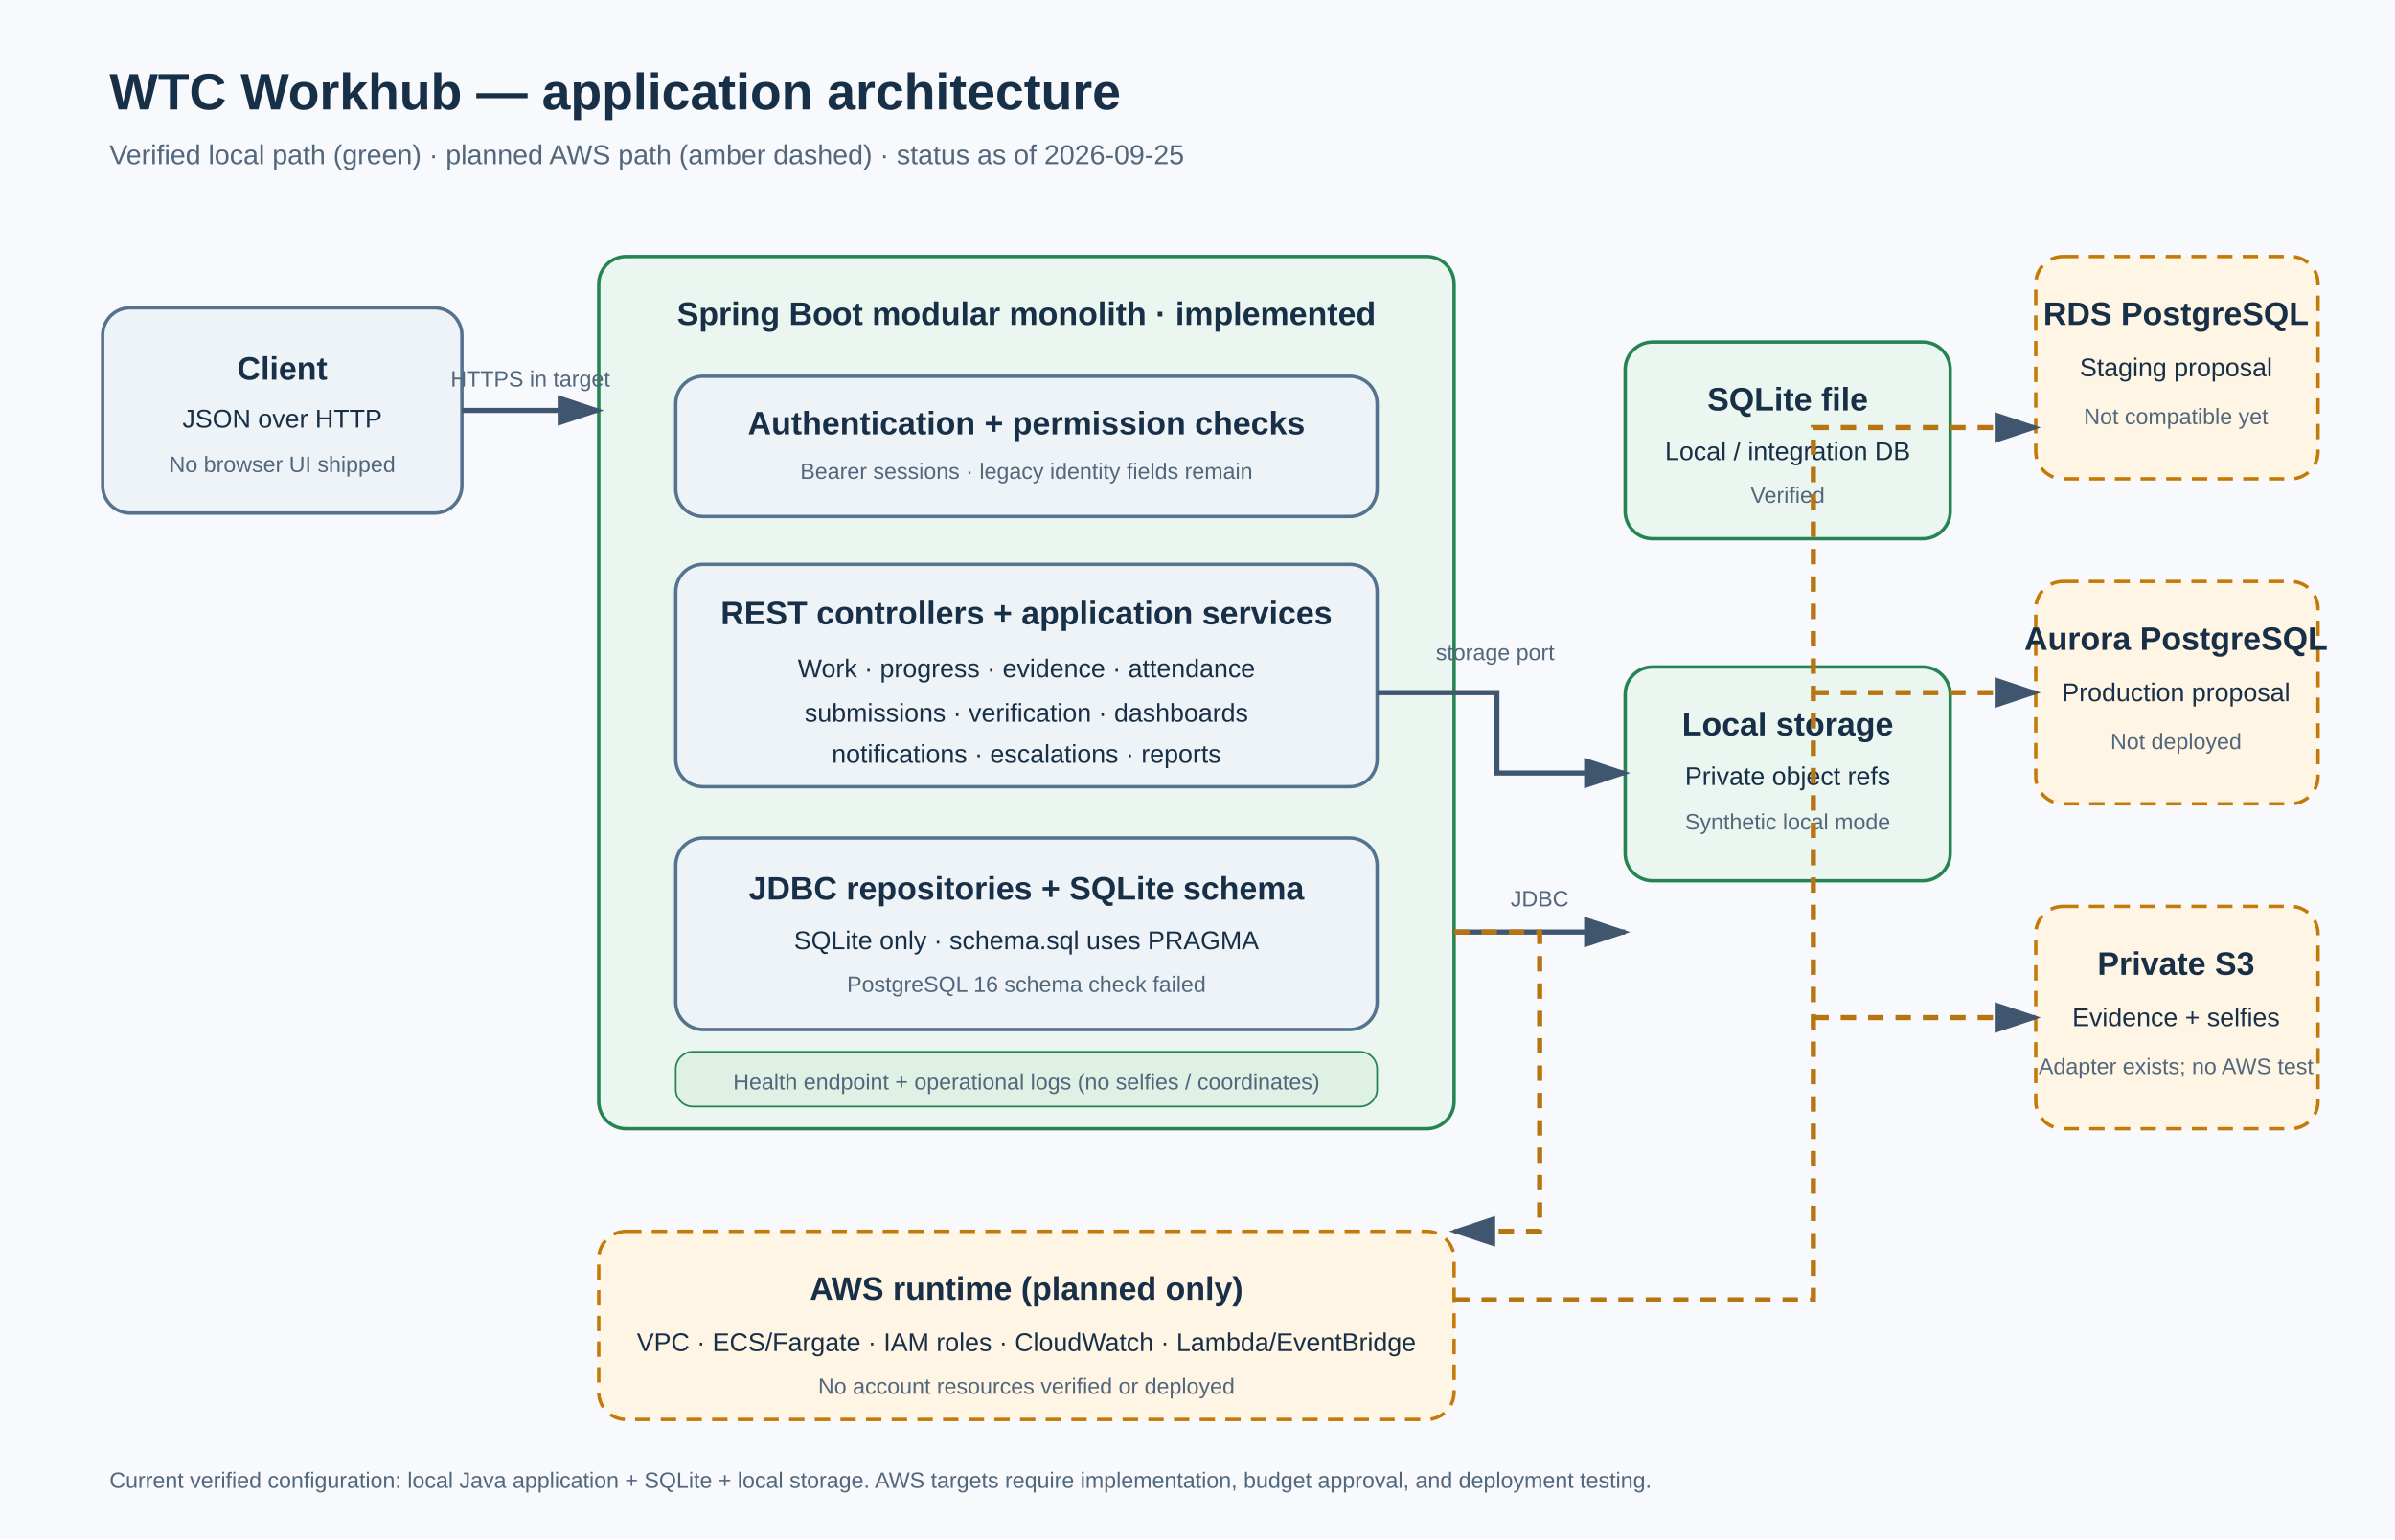
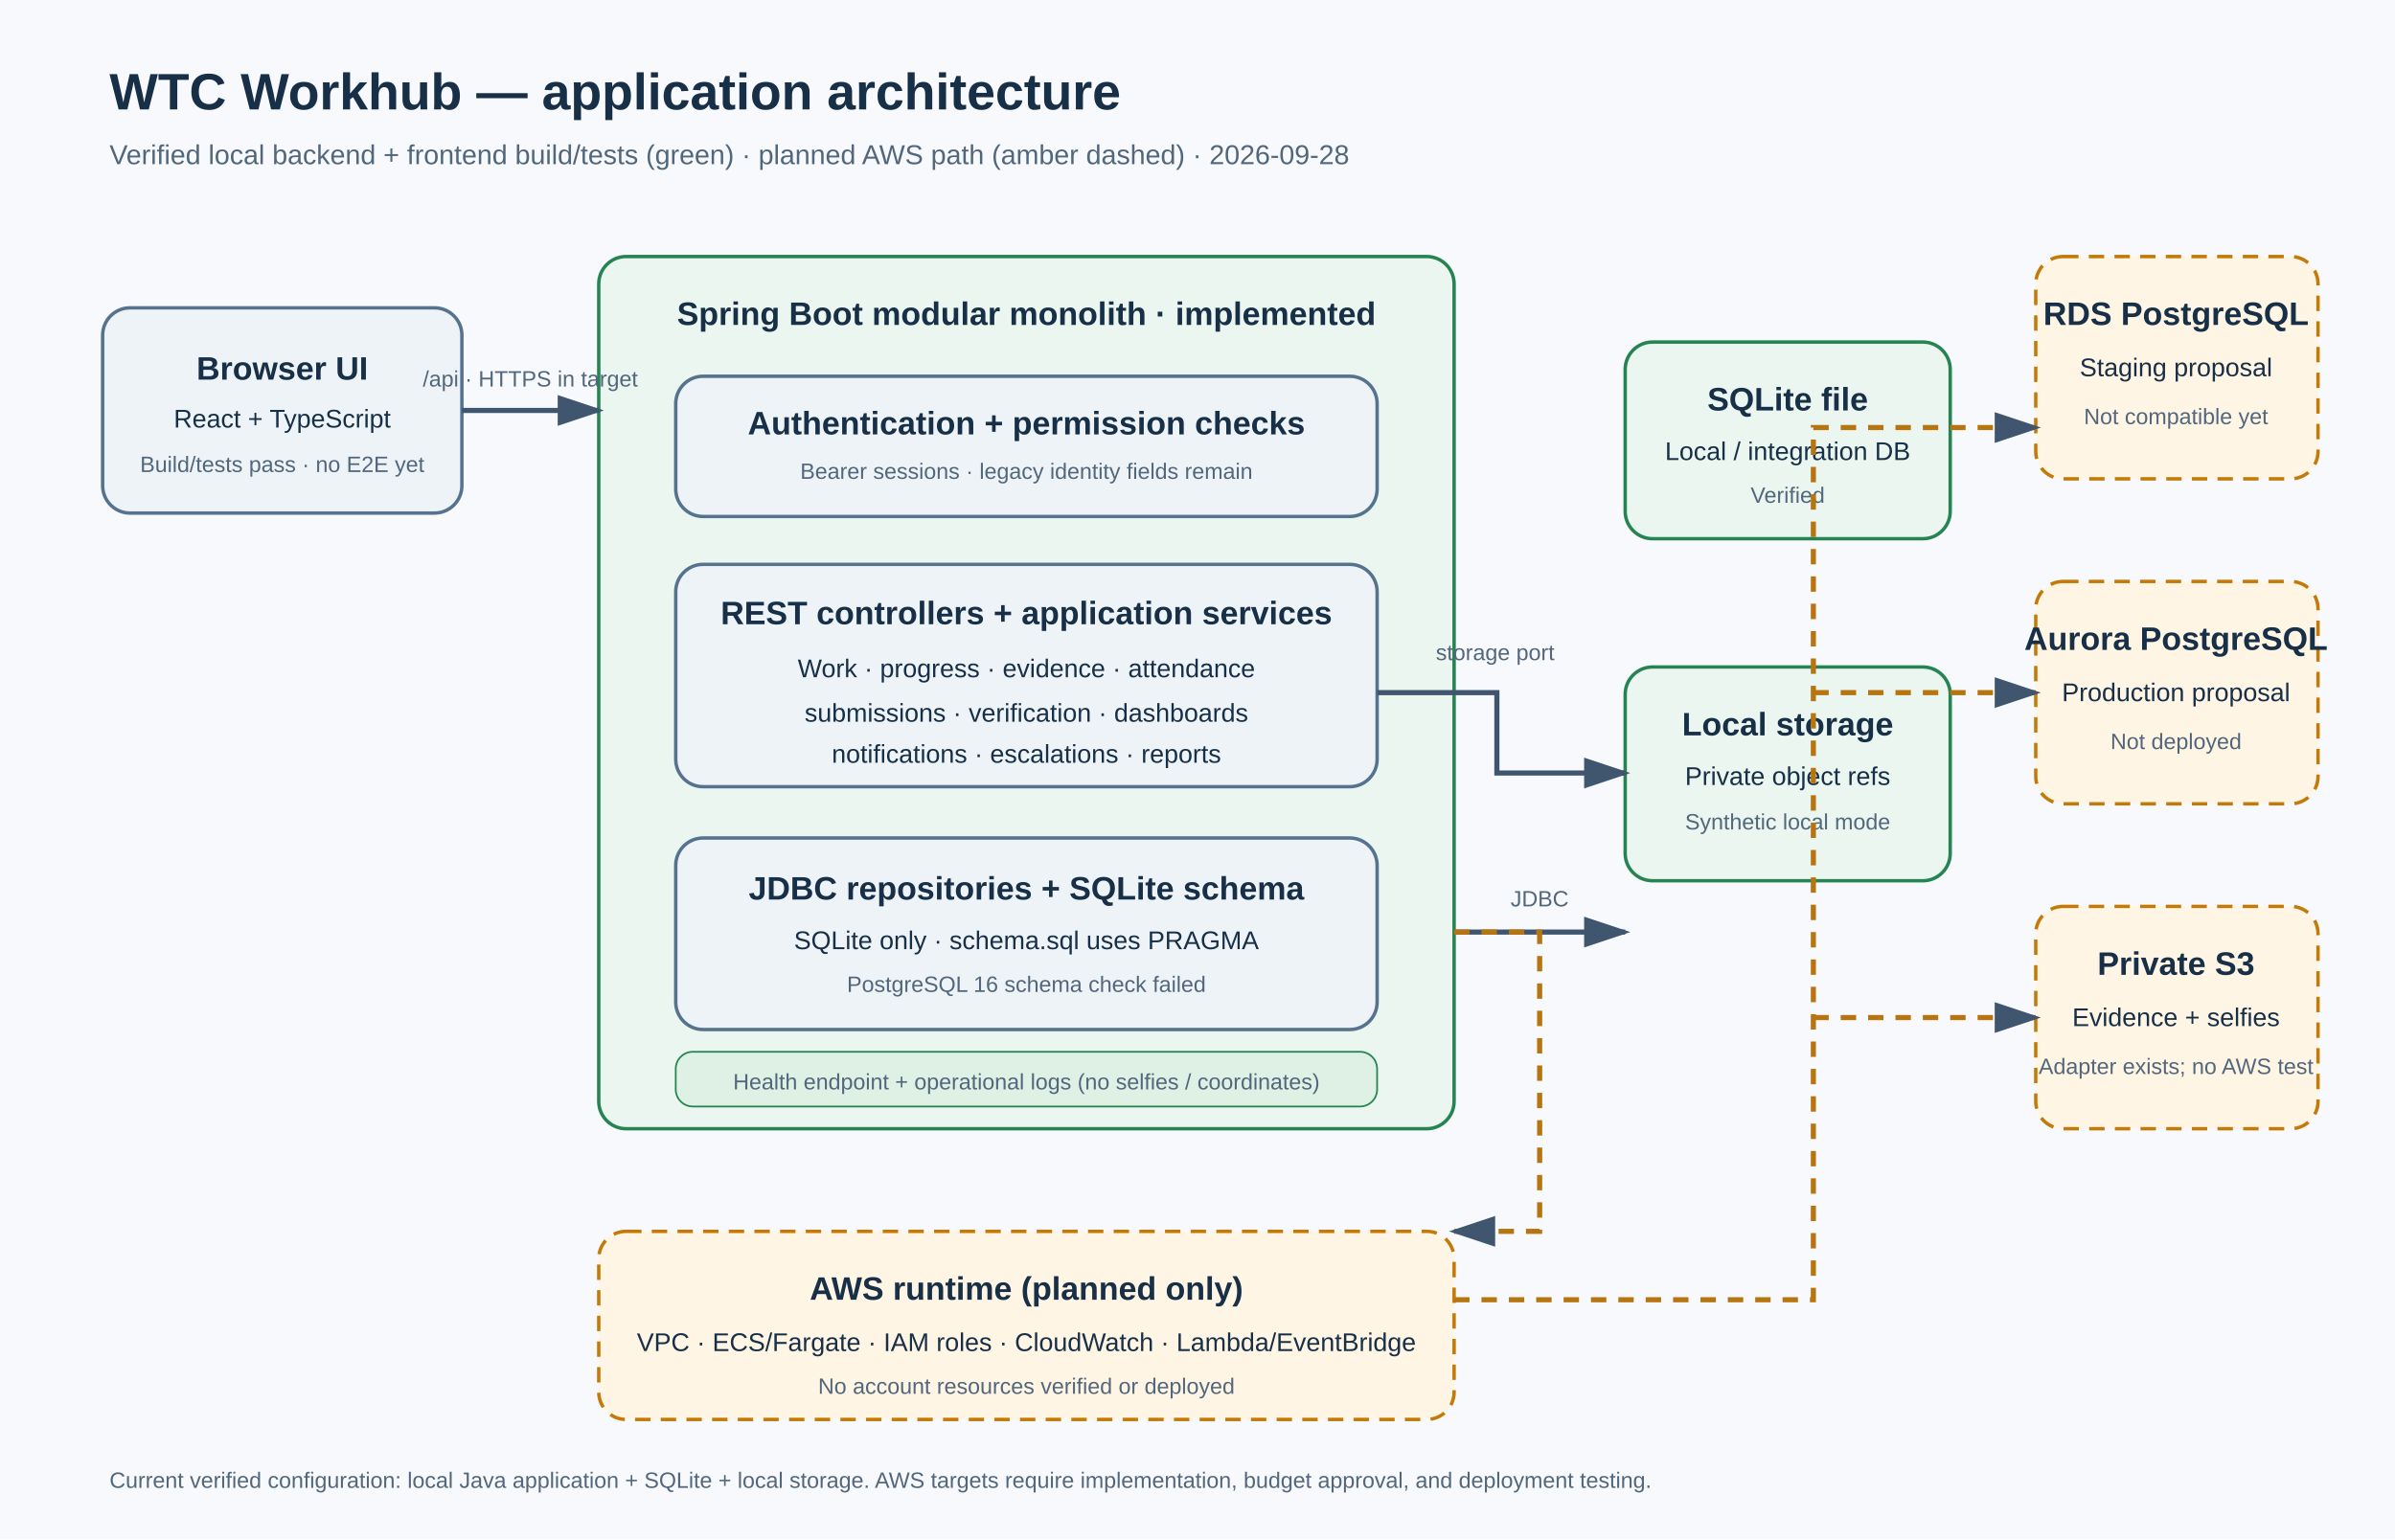
<svg xmlns="http://www.w3.org/2000/svg" width="1400" height="900" viewBox="0 0 1400 900" role="img" aria-labelledby="title desc">
  <defs>
    <marker id="arrow" markerWidth="10" markerHeight="10" refX="8" refY="3" orient="auto">
      <path d="M0,0 L0,6 L9,3 z" fill="#40566f" />
    </marker>
    <style>
    text{font-family:Arial,Helvetica,sans-serif;fill:#183047}.title{font-size:30px;font-weight:700}.subtitle{font-size:16px;fill:#52677c}.head{font-size:19px;font-weight:700}.body{font-size:15px}.small{font-size:13px;fill:#52677c}.box{rx:16;stroke-width:2}.live{fill:#eaf6ef;stroke:#258451}.future{fill:#fff5e5;stroke:#c47a08;stroke-dasharray:9 6}.neutral{fill:#eef3f8;stroke:#55728e}.line{stroke:#40566f;stroke-width:3;fill:none;marker-end:url(#arrow)}.dashed{stroke:#b67510;stroke-width:3;fill:none;stroke-dasharray:9 7;marker-end:url(#arrow)}
  </style>
  </defs>
  <rect width="1400" height="900" fill="#f7f9fc" />
  <text x="64" y="64" class="title">WTC Workhub — application architecture</text>
-   <text x="64" y="96" class="subtitle">Verified local path (green) · planned AWS path (amber dashed) · status as of 2026-09-25</text>
+   <text x="64" y="96" class="subtitle">Verified local backend + frontend build/tests (green) · planned AWS path (amber dashed) · 2026-09-28</text>
  <rect x="60" y="180" width="210" height="120" class="box neutral" />
-   <text x="165" y="222" text-anchor="middle" class="head">Client</text>
-   <text x="165" y="250" text-anchor="middle" class="body">JSON over HTTP</text>
-   <text x="165" y="276" text-anchor="middle" class="small">No browser UI shipped</text>
+   <text x="165" y="222" text-anchor="middle" class="head">Browser UI</text>
+   <text x="165" y="250" text-anchor="middle" class="body">React + TypeScript</text>
+   <text x="165" y="276" text-anchor="middle" class="small">Build/tests pass · no E2E yet</text>
  <rect x="350" y="150" width="500" height="510" class="box live" />
  <text x="600" y="190" text-anchor="middle" class="head">Spring Boot modular monolith · implemented</text>
  <rect x="395" y="220" width="410" height="82" class="box neutral" />
  <text x="600" y="254" text-anchor="middle" class="head">Authentication + permission checks</text>
  <text x="600" y="280" text-anchor="middle" class="small">Bearer sessions · legacy identity fields remain</text>
  <rect x="395" y="330" width="410" height="130" class="box neutral" />
  <text x="600" y="365" text-anchor="middle" class="head">REST controllers + application services</text>
  <text x="600" y="396" text-anchor="middle" class="body">Work · progress · evidence · attendance</text>
  <text x="600" y="422" text-anchor="middle" class="body">submissions · verification · dashboards</text>
  <text x="600" y="446" text-anchor="middle" class="body">notifications · escalations · reports</text>
  <rect x="395" y="490" width="410" height="112" class="box neutral" />
  <text x="600" y="526" text-anchor="middle" class="head">JDBC repositories + SQLite schema</text>
  <text x="600" y="555" text-anchor="middle" class="body">SQLite only · schema.sql uses PRAGMA</text>
  <text x="600" y="580" text-anchor="middle" class="small">PostgreSQL 16 schema check failed</text>
  <rect x="395" y="615" width="410" height="32" fill="#dff0e5" stroke="#258451" rx="10" />
  <text x="600" y="637" text-anchor="middle" class="small">Health endpoint + operational logs (no selfies / coordinates)</text>
  <rect x="950" y="200" width="190" height="115" class="box live" />
  <text x="1045" y="240" text-anchor="middle" class="head">SQLite file</text>
  <text x="1045" y="269" text-anchor="middle" class="body">Local / integration DB</text>
  <text x="1045" y="294" text-anchor="middle" class="small">Verified</text>
  <rect x="950" y="390" width="190" height="125" class="box live" />
  <text x="1045" y="430" text-anchor="middle" class="head">Local storage</text>
  <text x="1045" y="459" text-anchor="middle" class="body">Private object refs</text>
  <text x="1045" y="485" text-anchor="middle" class="small">Synthetic local mode</text>
  <rect x="1190" y="150" width="165" height="130" class="box future" />
  <text x="1272" y="190" text-anchor="middle" class="head">RDS PostgreSQL</text>
  <text x="1272" y="220" text-anchor="middle" class="body">Staging proposal</text>
  <text x="1272" y="248" text-anchor="middle" class="small">Not compatible yet</text>
  <rect x="1190" y="340" width="165" height="130" class="box future" />
  <text x="1272" y="380" text-anchor="middle" class="head">Aurora PostgreSQL</text>
  <text x="1272" y="410" text-anchor="middle" class="body">Production proposal</text>
  <text x="1272" y="438" text-anchor="middle" class="small">Not deployed</text>
  <rect x="1190" y="530" width="165" height="130" class="box future" />
  <text x="1272" y="570" text-anchor="middle" class="head">Private S3</text>
  <text x="1272" y="600" text-anchor="middle" class="body">Evidence + selfies</text>
  <text x="1272" y="628" text-anchor="middle" class="small">Adapter exists; no AWS test</text>
  <rect x="350" y="720" width="500" height="110" class="box future" />
  <text x="600" y="760" text-anchor="middle" class="head">AWS runtime (planned only)</text>
  <text x="600" y="790" text-anchor="middle" class="body">VPC · ECS/Fargate · IAM roles · CloudWatch · Lambda/EventBridge</text>
  <text x="600" y="815" text-anchor="middle" class="small">No account resources verified or deployed</text>
  <path d="M270 240 H350" class="line" />
-   <text x="310" y="226" text-anchor="middle" class="small">HTTPS in target</text>
+   <text x="310" y="226" text-anchor="middle" class="small">/api · HTTPS in target</text>
  <path d="M850 545 H950" class="line" />
  <text x="900" y="530" text-anchor="middle" class="small">JDBC</text>
  <path d="M805 405 H875 V452 H950" class="line" />
  <text x="874" y="386" text-anchor="middle" class="small">storage port</text>
  <path d="M850 545 H900 V720 H850" class="dashed" />
  <path d="M850 760 H1060 V250 H1190" class="dashed" />
  <path d="M1060 405 H1190" class="dashed" />
  <path d="M1060 595 H1190" class="dashed" />
  <text x="64" y="870" class="small">Current verified configuration: local Java application + SQLite + local storage. AWS targets require implementation, budget approval, and deployment testing.</text>
</svg>
